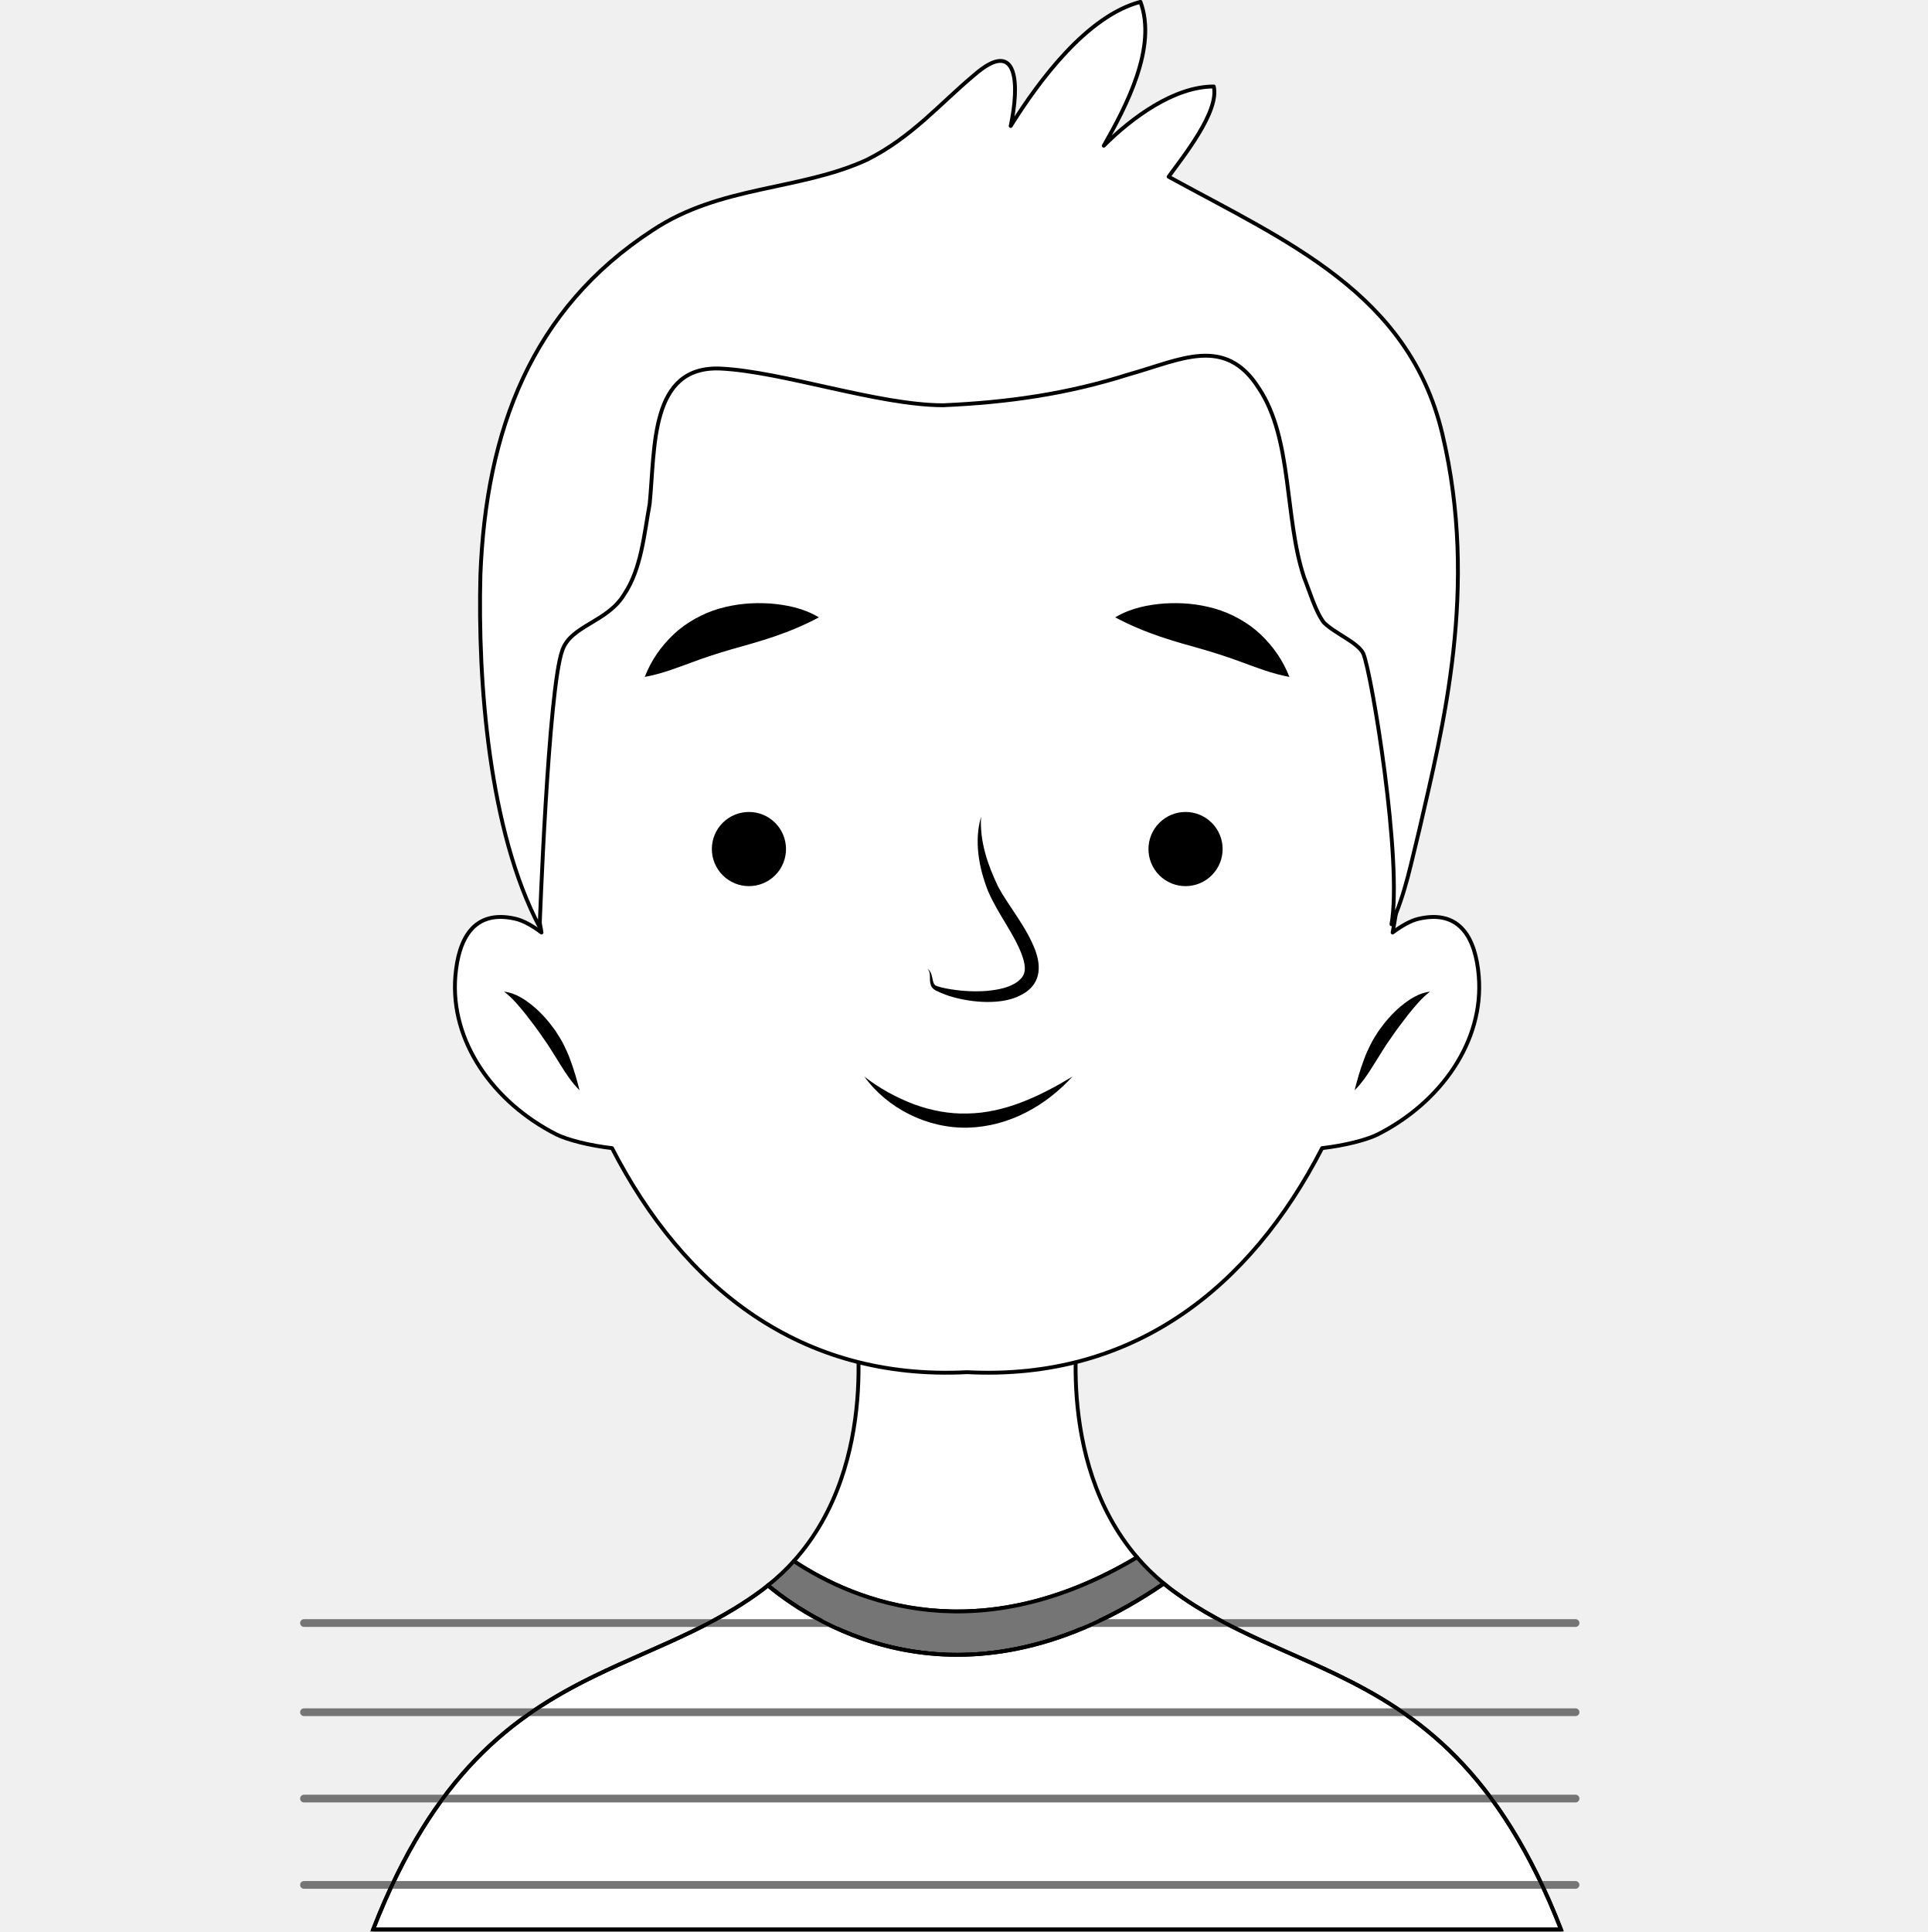
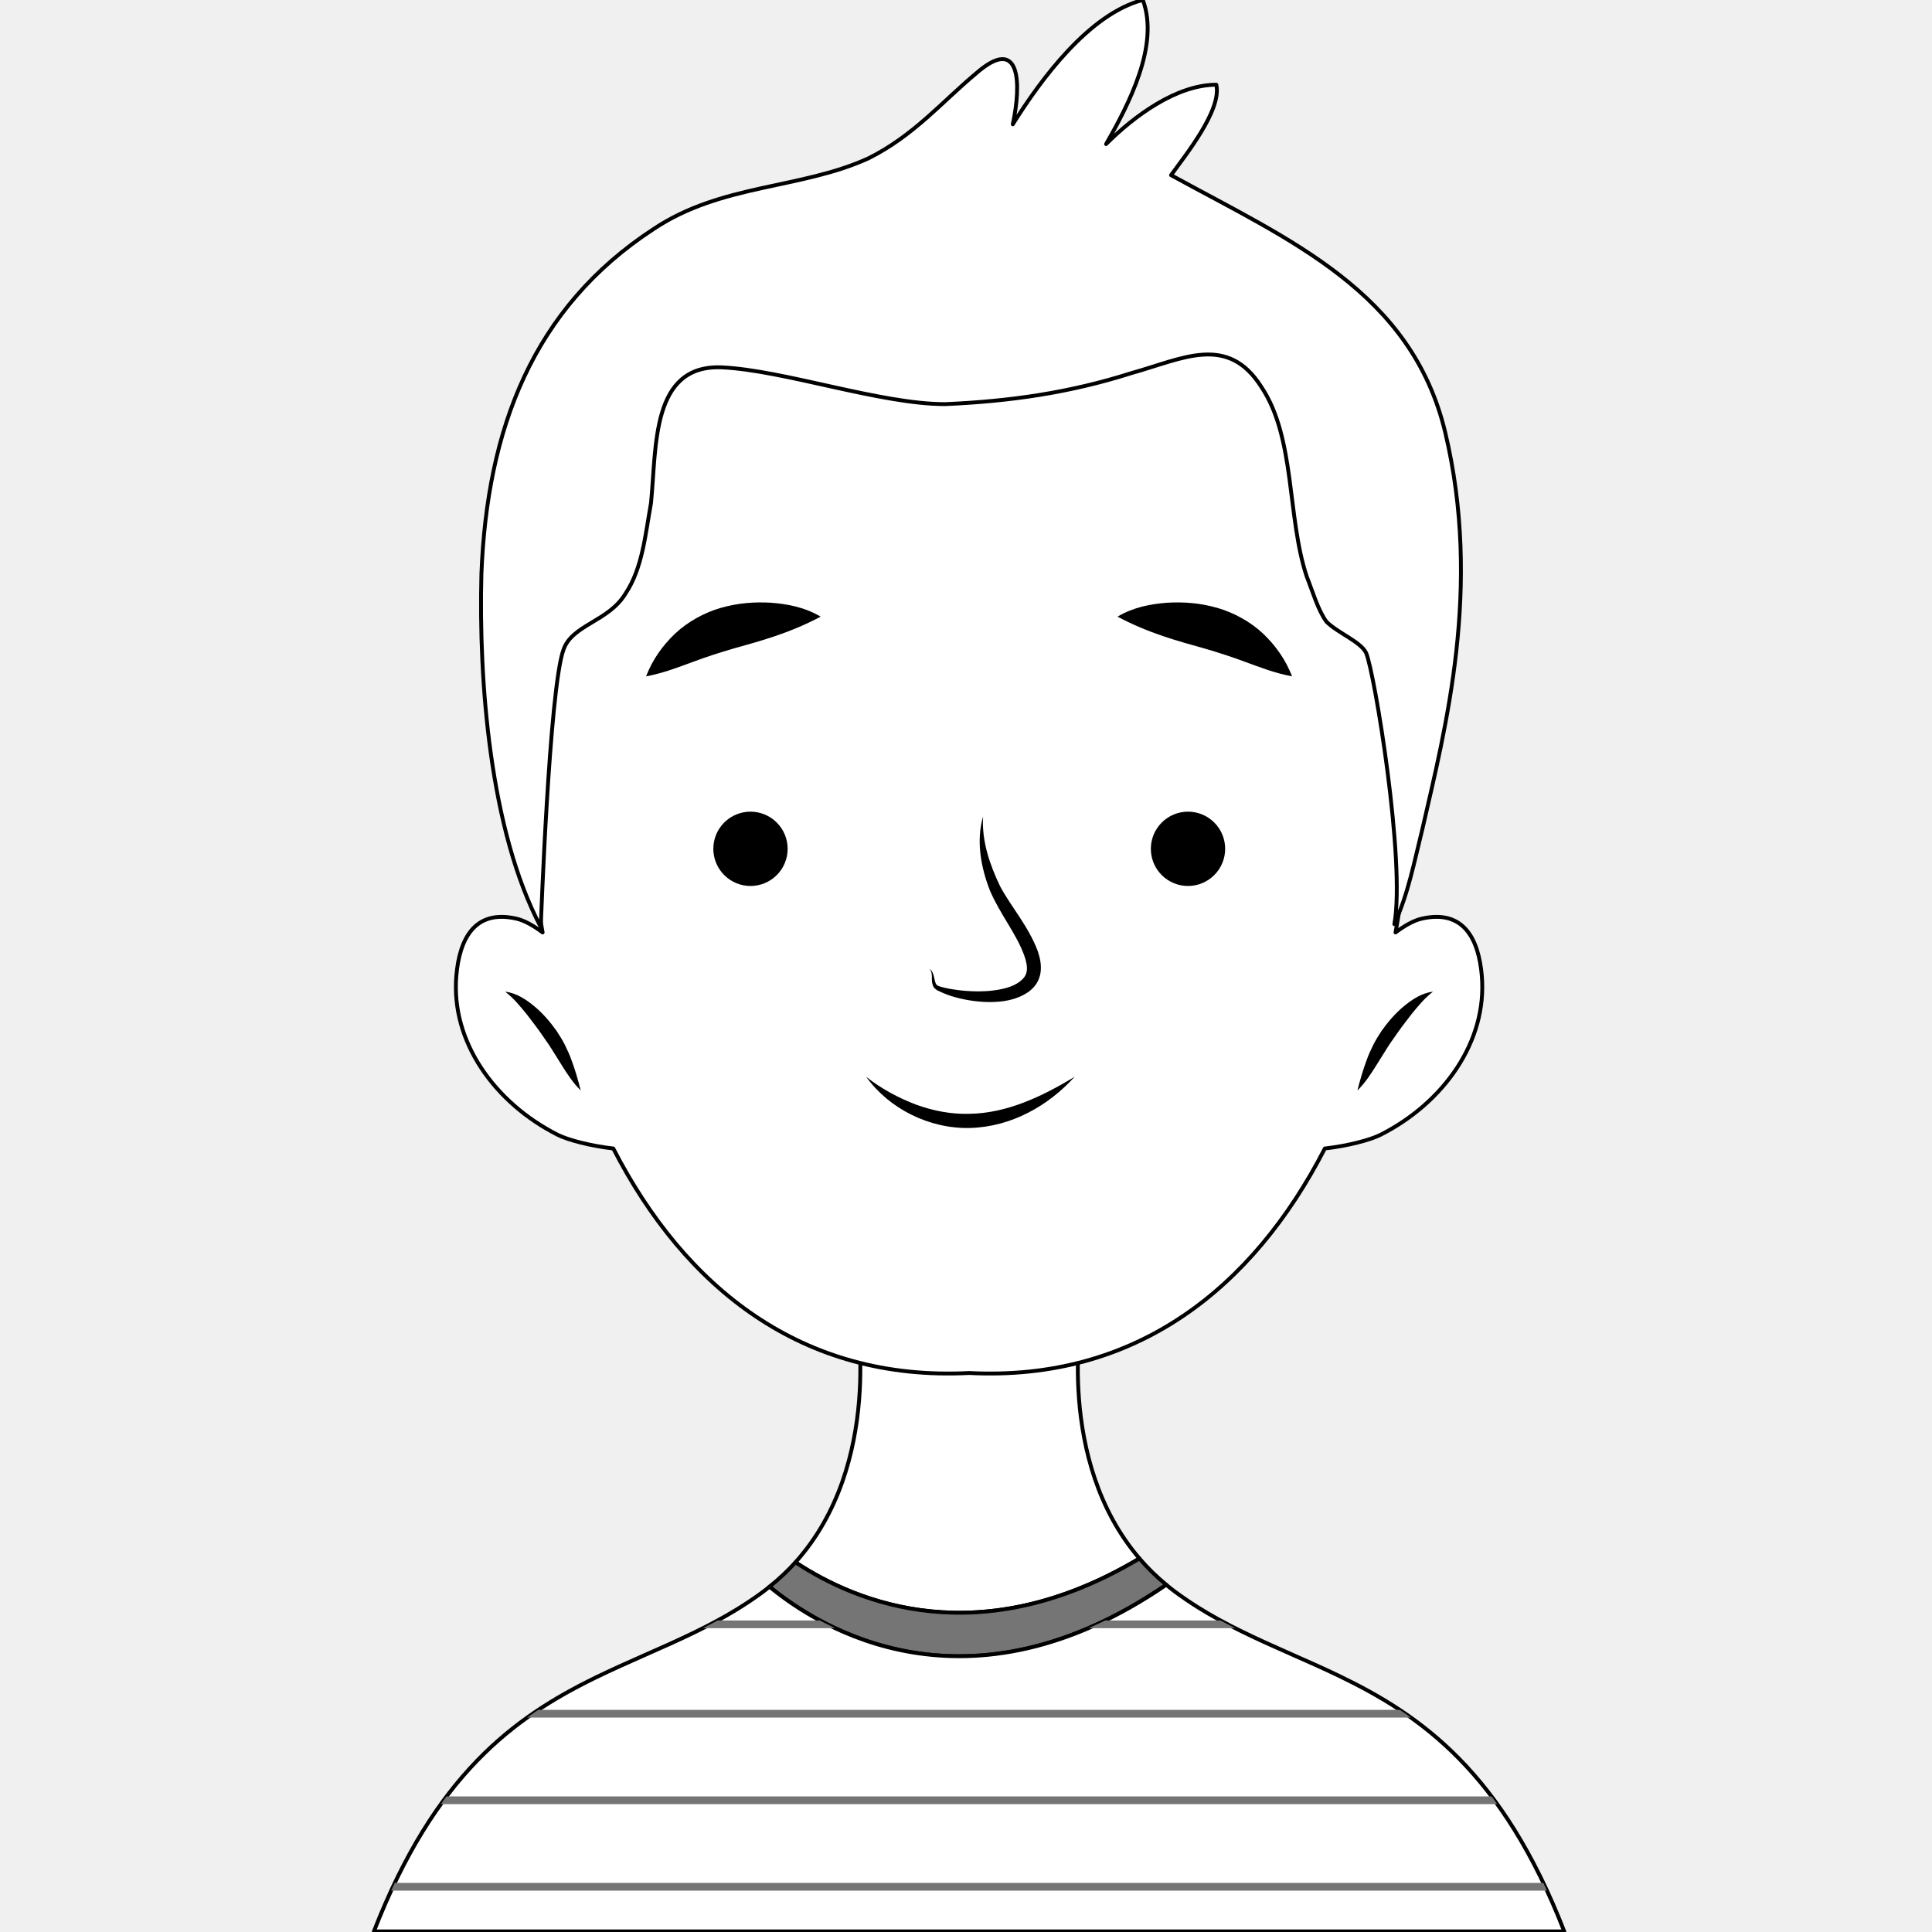
- <svg xmlns="http://www.w3.org/2000/svg" version="1.2" viewBox="0 -0 499.999 500" width="499" height="500">
+ <svg xmlns="http://www.w3.org/2000/svg" version="1.2" viewBox="0 -0 499.999 500" width="5000" height="5000">
  <style>
- 		.s0 { fill: #ffffff;stroke: #000000;stroke-linecap: round;stroke-linejoin: round } 
- 		.s1 { fill: #757575;stroke: #000000;stroke-linecap: round;stroke-linejoin: round } 
- 		.s2 { fill: none;stroke: #757575;stroke-linecap: round;stroke-linejoin: round;stroke-width: 2 } 
- 		.s3 { fill: none;stroke: #000000;stroke-miterlimit:10 } 
- 		.s4 { fill: #000000 } 
- 	</style>
+           .s0 {
+             fill: #ffffff;
+             stroke: #000000;
+             stroke-linecap: round;
+             stroke-linejoin: round;
+           }
+           .s1 {
+             fill: #757575;
+             stroke: #000000;
+             stroke-linecap: round;
+             stroke-linejoin: round;
+           }
+           .s2 {
+             fill: none;
+             stroke: #757575;
+             stroke-linecap: round;
+             stroke-linejoin: round;
+             stroke-width: 2;
+           }
+           .s3 {
+             fill: none;
+             stroke: #000000;
+             stroke-miterlimit: 10;
+           }
+           .s4 {
+             fill: #000000;
+           }
+         </style>
+   <defs>
+     <clipPath id="bodyClip">
+       <path d="m346.57 433.73c-8.55-4.12-17.14-7.53-25.47-11.65-3.82-1.88-7.59-3.91-11.27-6.23q-2.96-1.86-5.85-4-1.1-0.83-2.15-1.71c-51.4 35.18-89.62 11.29-102.69 0.49-0.51 0.41-1 0.83-1.53 1.22-2.34 1.75-4.73 3.32-7.14 4.8-3.53 2.15-7.14 4.05-10.79 5.83-8.41 4.1-17.07 7.53-25.68 11.74-20.91 10.24-41.49 25.12-57.24 65.63h40.16 42.76 29.24 83.76 28.42 42.75 40.98c-16.01-41.17-37-55.86-58.26-66.12z" />
+     </clipPath>
+   </defs>
  <g id="OBJECTS">
    <g id="&lt;Group&gt;">
      <g id="&lt;Group&gt;">
        <g id="&lt;Group&gt;">
          <path id="&lt;Path&gt;" class="s0" d="m294.89 403.34c-21.87-25.5-14.89-63.43-14.89-63.43l-54.92-0.66-3.49 0.66c0 0 7.18 38.93-15.73 64.41 16.12 10.67 47.97 23.52 89.03-0.98z" />
          <path id="&lt;Path&gt;" class="s1" d="m301.83 410.14q-3.87-3.21-6.94-6.8c-41.06 24.5-72.91 11.65-89.03 0.98q-3 3.34-6.72 6.31c13.07 10.8 51.29 34.69 102.69-0.49z" />
-           <path id="&lt;Path&gt;" class="s0" d="m346.57 433.73c-8.55-4.12-17.14-7.53-25.47-11.65-3.82-1.88-7.59-3.91-11.27-6.23q-2.96-1.86-5.85-4-1.1-0.83-2.15-1.71c-51.4 35.18-89.62 11.29-102.69 0.49-0.51 0.41-1 0.83-1.53 1.22-2.34 1.75-4.73 3.32-7.14 4.8-3.53 2.15-7.14 4.05-10.79 5.83-8.41 4.1-17.07 7.53-25.68 11.74-20.91 10.24-41.49 25.12-57.24 65.63h40.16 42.76 29.24 83.76 28.42 42.75 40.98c-16.01-41.17-37-55.86-58.26-66.12z" />
-           <g id="&lt;Clip Group&gt;">
+           <path id="&lt;Path&gt;" class="s0" d="m346.57 433.73c-8.55-4.12-17.14-7.53-25.47-11.65-3.82-1.88-7.59-3.91-11.27-6.23q-2.96-1.86-5.85-4-1.10-0.83-2.15-1.71c-51.4 35.18-89.62 11.29-102.69 0.49-0.51 0.41-1 0.83-1.53 1.22-2.34 1.75-4.73 3.32-7.14 4.8-3.53 2.15-7.14 4.05-10.79 5.83-8.41 4.1-17.07 7.53-25.68 11.74-20.91 10.24-41.49 25.12-57.24 65.63h40.16 42.76 29.24 83.76 28.42 42.75 40.98c-16.01-41.17-37-55.86-58.26-66.12z" />
+           <g id="&lt;Clip Group&gt;" clip-path="url(#bodyClip)">
            <g id="&lt;Group&gt;">
              <path id="&lt;Path&gt;" class="s2" d="m78.83 443.51h329.77" />
              <path id="&lt;Path&gt;" class="s2" d="m78.83 465.9h329.77" />
              <path id="&lt;Path&gt;" class="s2" d="m78.83 488.29h329.77" />
              <path id="&lt;Path&gt;" class="s2" d="m78.83 420.38h329.77" />
            </g>
-             <path id="&lt;Path&gt;" class="s3" d="m346.57 433.73c-8.55-4.12-17.14-7.53-25.47-11.65-3.82-1.88-7.59-3.91-11.27-6.23q-2.96-1.86-5.85-4-1.1-0.83-2.15-1.71c-51.4 35.18-89.62 11.29-102.69 0.49-0.51 0.41-1 0.83-1.53 1.22-2.34 1.75-4.73 3.32-7.14 4.8-3.53 2.15-7.14 4.05-10.79 5.83-8.41 4.1-17.07 7.53-25.68 11.74-20.91 10.24-41.49 25.12-57.24 65.63h40.16 42.76 29.24 83.76 28.42 42.75 40.98c-16.01-41.17-37-55.86-58.26-66.12z" />
          </g>
        </g>
      </g>
      <g id="&lt;Group&gt;">
        <g id="&lt;Group&gt;">
          <path id="&lt;Path&gt;" class="s0" d="m383.49 252.52c-0.8-9.4-4.64-17.3-15.6-14.76-2.07 0.48-4.43 1.84-6.73 3.56 1.4-7.68 2.48-15.52 3.2-23.45 7.07-77.73-12.2-156.74-112.41-156.74h-2.31c-100.21 0-119.48 79.01-112.41 156.74 0.72 7.93 1.8 15.77 3.2 23.45-2.3-1.72-4.66-3.08-6.73-3.56-10.96-2.54-14.8 5.36-15.6 14.76-1.45 17 9.86 32.87 26.19 41.15 2.74 1.38 8.5 2.88 14.43 3.56 18.57 36.09 48.87 60.32 92.08 58.1 43.2 2.22 73.5-22.01 92.07-58.1 5.94-0.68 11.69-2.18 14.43-3.56 16.33-8.28 27.64-24.15 26.19-41.15z" />
          <g id="&lt;Group&gt;">
            <g id="&lt;Group&gt;">
              <path id="&lt;Path&gt;" class="s4" d="m254.42 211.31c-0.38 6.45 1.76 12.51 4.41 18.07 2.87 5.35 7.27 10.24 9.73 16.73 0.55 1.65 1.01 3.48 0.74 5.55-0.14 1.01-0.51 2.07-1.11 2.97l-0.53 0.7-0.41 0.44c-0.35 0.35-0.8 0.74-1.17 0.99-3.23 2.16-6.78 2.57-10.1 2.57-3.35-0.03-6.63-0.58-9.78-1.54q-1.17-0.39-2.31-0.88c-0.75-0.42-1.52-0.48-2.27-1.46-0.96-1.82 0.12-3.44-1.11-4.72 1.51 0.93 1.08 3.28 1.9 4.14 0.25 0.34 1.23 0.53 1.92 0.73q1.14 0.27 2.3 0.44c3.07 0.5 6.21 0.64 9.25 0.42 2.99-0.28 6.09-0.88 8.13-2.5 0.27-0.22 0.41-0.36 0.64-0.57l0.4-0.45c-0.04 0.02 0.12-0.18 0.17-0.26q0.42-0.65 0.52-1.5c0.14-1.13-0.17-2.5-0.65-3.85-1.99-5.59-6.19-10.59-8.86-16.77-2.4-6.08-3.64-12.98-1.81-19.25z" />
            </g>
            <g id="&lt;Group&gt;">
              <path id="&lt;Path&gt;" class="s4" d="m167.2 175.04c1.69-4.35 4.22-7.91 7.47-11.02 3.26-3.09 7.58-5.46 11.83-6.69 4.6-1.31 8.75-1.59 13.12-1.34 4.29 0.34 8.7 1.18 12.76 3.6-4.11 2.18-7.88 3.7-11.7 5.01-3.74 1.27-7.68 2.35-10.95 3.27-3.6 1.06-6.81 2.08-10.41 3.43-3.64 1.32-7.51 2.88-12.12 3.74z" />
            </g>
            <g id="&lt;Group&gt;">
              <path id="&lt;Path&gt;" class="s4" d="m224.16 278.68c3.96 3.1 8.33 5.44 12.82 7.16 4.52 1.66 9.24 2.56 13.97 2.41 9.54-0.15 18.58-4.38 27.17-9.57-3.41 3.72-7.44 6.96-12.05 9.3-4.58 2.37-9.76 3.8-15.04 3.94-10.6 0.26-20.96-5.04-26.87-13.24z" />
            </g>
            <g id="&lt;Group&gt;">
              <path id="&lt;Path&gt;" class="s4" d="m334.39 175.04c-4.61-0.86-8.48-2.42-12.12-3.74-3.6-1.35-6.81-2.37-10.41-3.43-3.27-0.92-7.21-2-10.95-3.27-3.82-1.31-7.59-2.83-11.7-5.01 4.06-2.42 8.47-3.26 12.76-3.6 4.37-0.25 8.52 0.03 13.12 1.34 4.25 1.23 8.58 3.6 11.84 6.69 3.24 3.11 5.77 6.67 7.46 11.02z" />
            </g>
            <g id="&lt;Group&gt;">
              <path id="&lt;Path&gt;" class="s4" d="m130.74 256.65c2.89 0.32 5.43 2.02 7.59 3.81 2.19 1.83 4.04 3.99 5.68 6.29 0.8 1.2 1.53 2.39 2.17 3.64 0.64 1.32 1.23 2.56 1.69 3.88 0.98 2.6 1.73 5.2 2.42 7.95-2.03-2-3.56-4.38-4.99-6.68l-2.12-3.39c-0.7-1.13-1.42-2.26-2.19-3.3-1.47-2.19-3.08-4.3-4.7-6.39-1.69-2.05-3.31-4.1-5.55-5.81z" />
            </g>
            <g id="&lt;Group&gt;">
              <path id="&lt;Path&gt;" class="s4" d="m370.85 256.65c-2.23 1.71-3.86 3.76-5.55 5.81-1.62 2.09-3.23 4.2-4.7 6.39-0.77 1.04-1.49 2.17-2.19 3.3l-2.12 3.39c-1.43 2.3-2.96 4.68-4.99 6.68 0.69-2.75 1.44-5.35 2.42-7.95 0.46-1.32 1.05-2.56 1.69-3.88 0.64-1.25 1.37-2.44 2.17-3.64 1.64-2.3 3.49-4.46 5.68-6.29 2.16-1.79 4.71-3.49 7.59-3.81z" />
            </g>
            <path id="&lt;Path&gt;" class="s4" d="m201.03 226.47c-3.76 3.76-9.84 3.76-13.6 0-3.76-3.75-3.76-9.85-0.01-13.6 3.76-3.75 9.85-3.75 13.6 0 3.76 3.76 3.76 9.85 0.01 13.6z" />
            <path id="&lt;Path&gt;" class="s4" d="m300.65 226.47c3.76 3.76 9.85 3.76 13.6 0 3.76-3.75 3.76-9.85 0-13.6-3.75-3.75-9.84-3.75-13.59 0-3.76 3.76-3.76 9.85-0.01 13.6z" />
          </g>
        </g>
      </g>
      <path id="&lt;Path&gt;" class="s0" d="m139.95 239.91c-13.16-24.88-16.09-63.64-15.36-91.44 1.47-37.3 13.17-68.76 44.62-89.24 17.56-11.7 38.04-10.24 55.59-18.28 11.71-5.86 19.02-14.63 27.8-21.95 11.7-10.24 11.7 2.93 9.51 13.17 7.31-11.7 19.75-28.53 33.65-32.19 4.38 11.71-3.66 27.07-9.51 37.31 7.31-7.32 18.28-15.36 28.53-15.36 1.46 6.58-8.05 18.29-11.71 23.4 30.72 16.83 62.25 30.17 70.95 66.57 9.59 40.11 0 76.8-5.85 102.41-2.19 8.77-3.66 16.82-7.31 24.86 2.92-16.09-5.12-65.1-7.32-70.22-1.46-2.92-7.31-5.12-10.24-8.04-2.19-2.93-3.66-8.05-5.12-11.71-5.12-15.36-2.92-35.84-11.7-49-8.78-13.9-20.43-7.32-33.6-3.66-16.09 5.12-31.45 7.31-48.27 8.05-16.83 0-41.75-8.78-57.84-9.52-18.29-0.73-16.83 20.49-18.29 35.12-1.46 8.04-2.19 16.82-6.58 23.4-4.39 7.32-13.9 8.05-16.1 14.63-3.65 10.24-5.85 71.69-5.85 71.69z" />
    </g>
  </g>
</svg>
